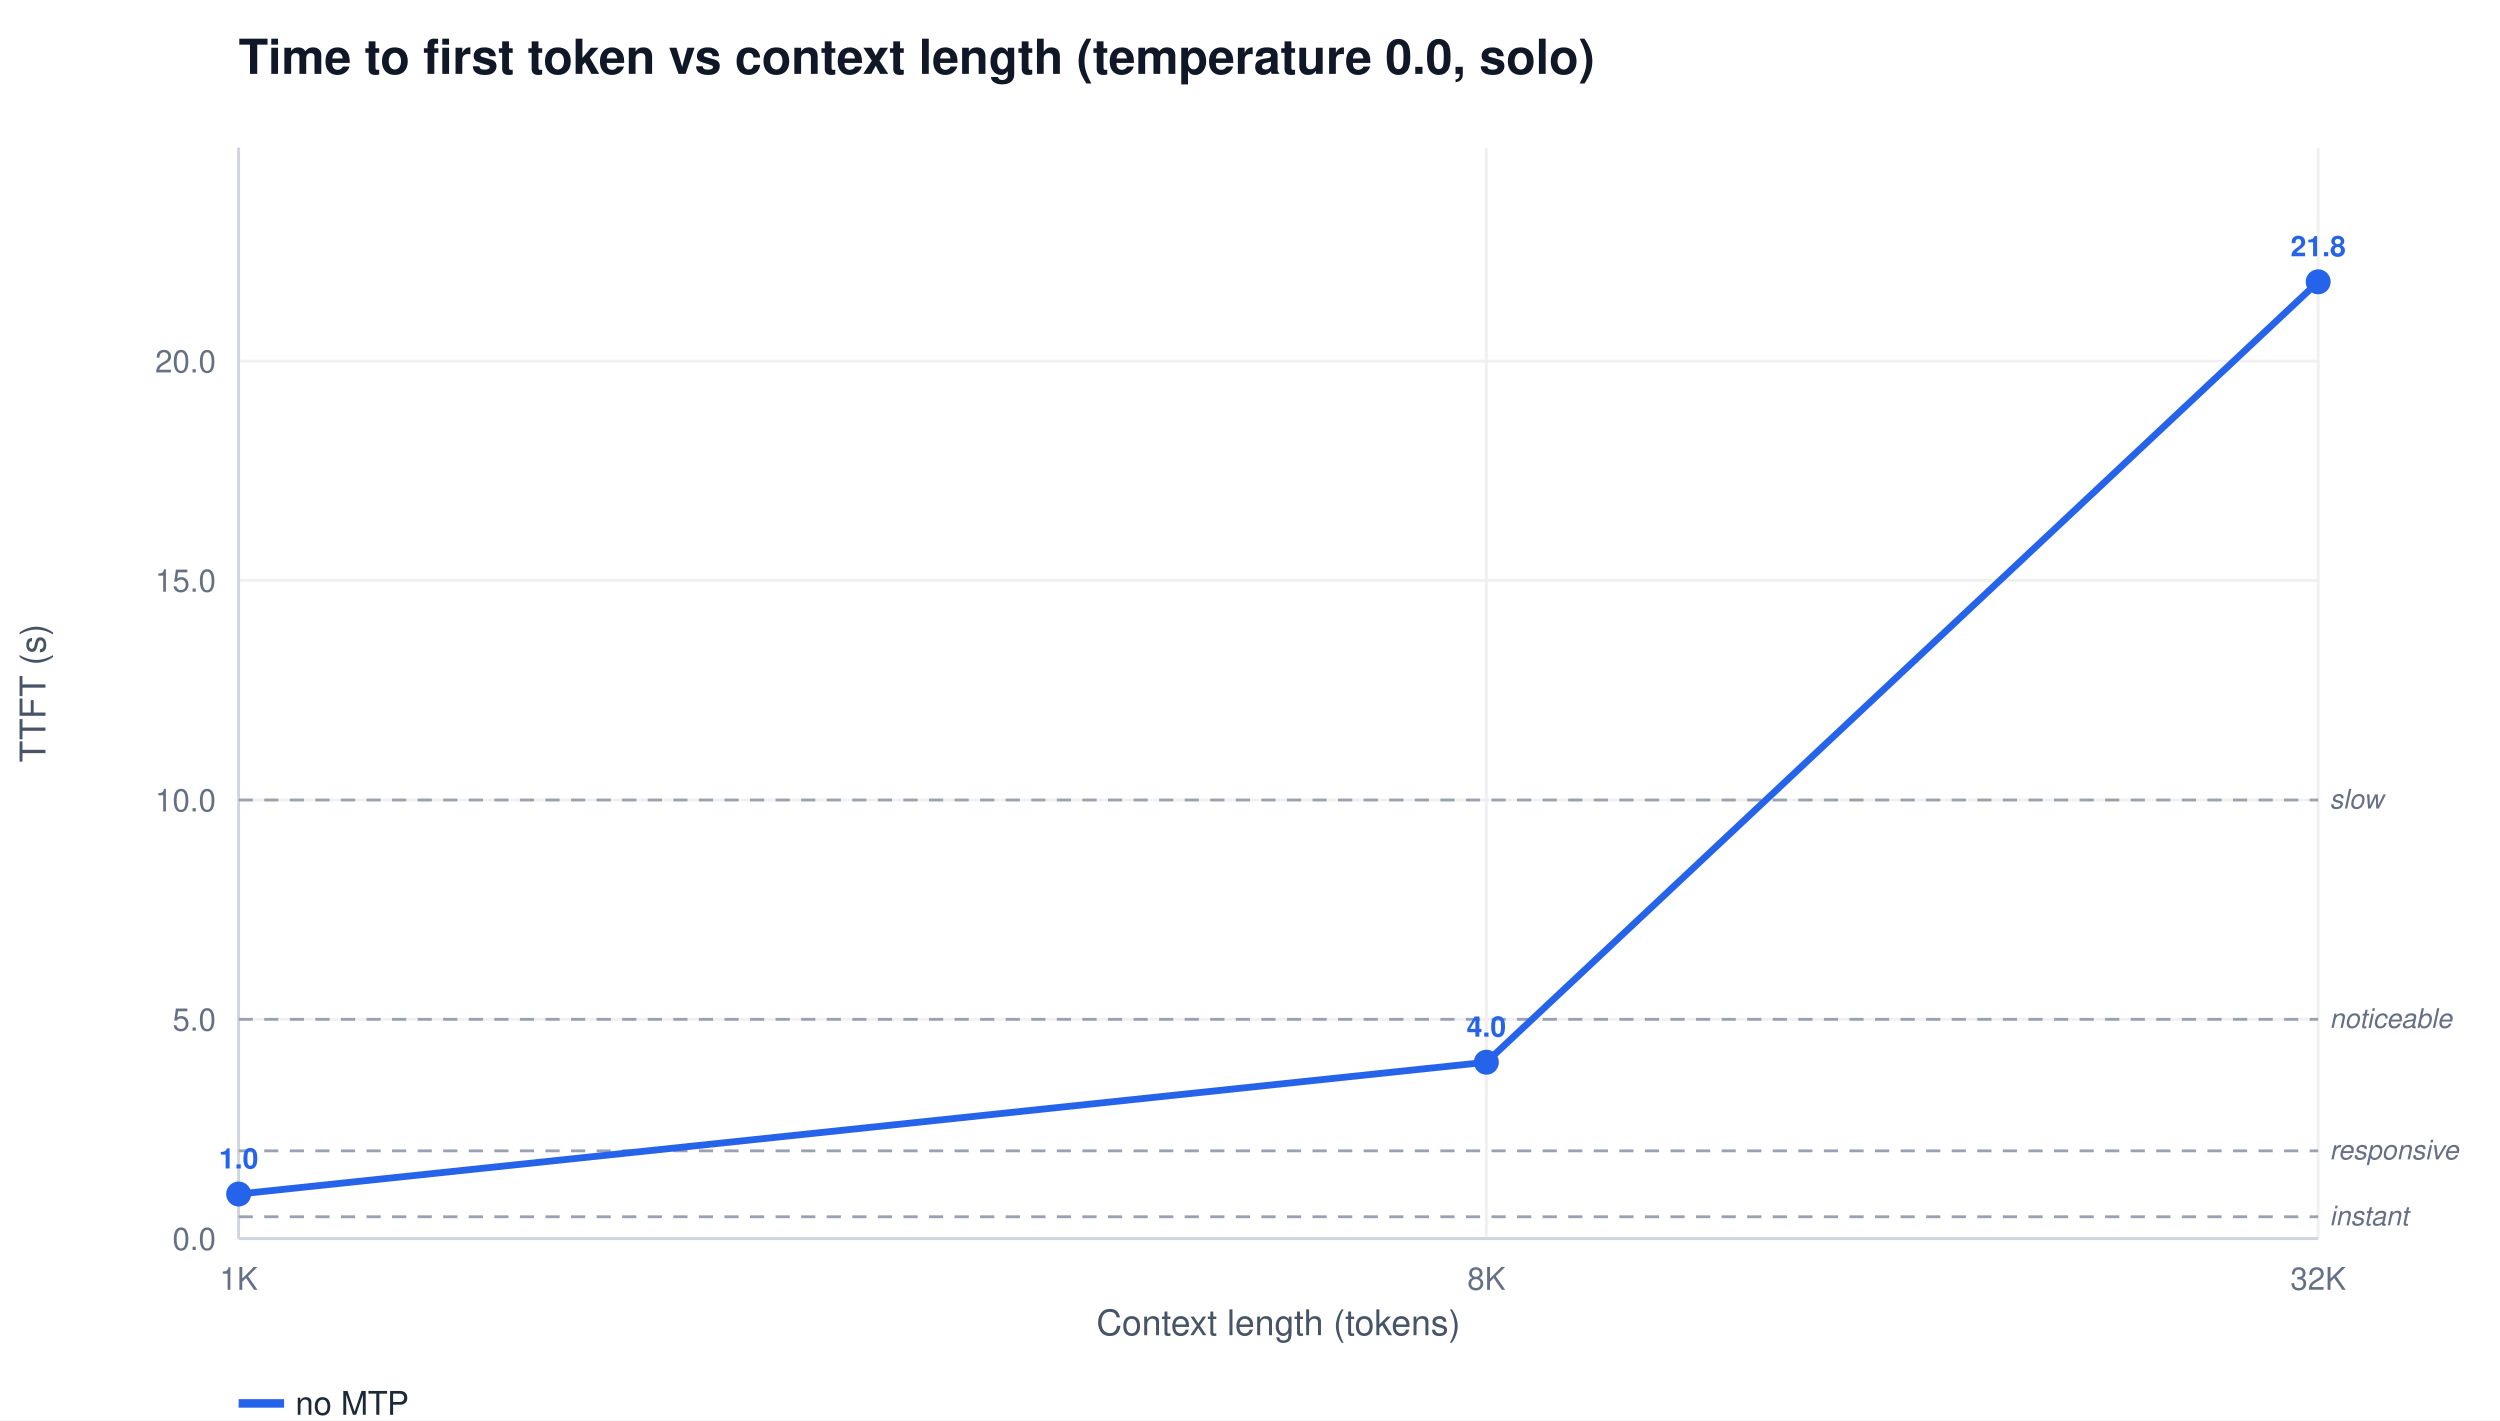
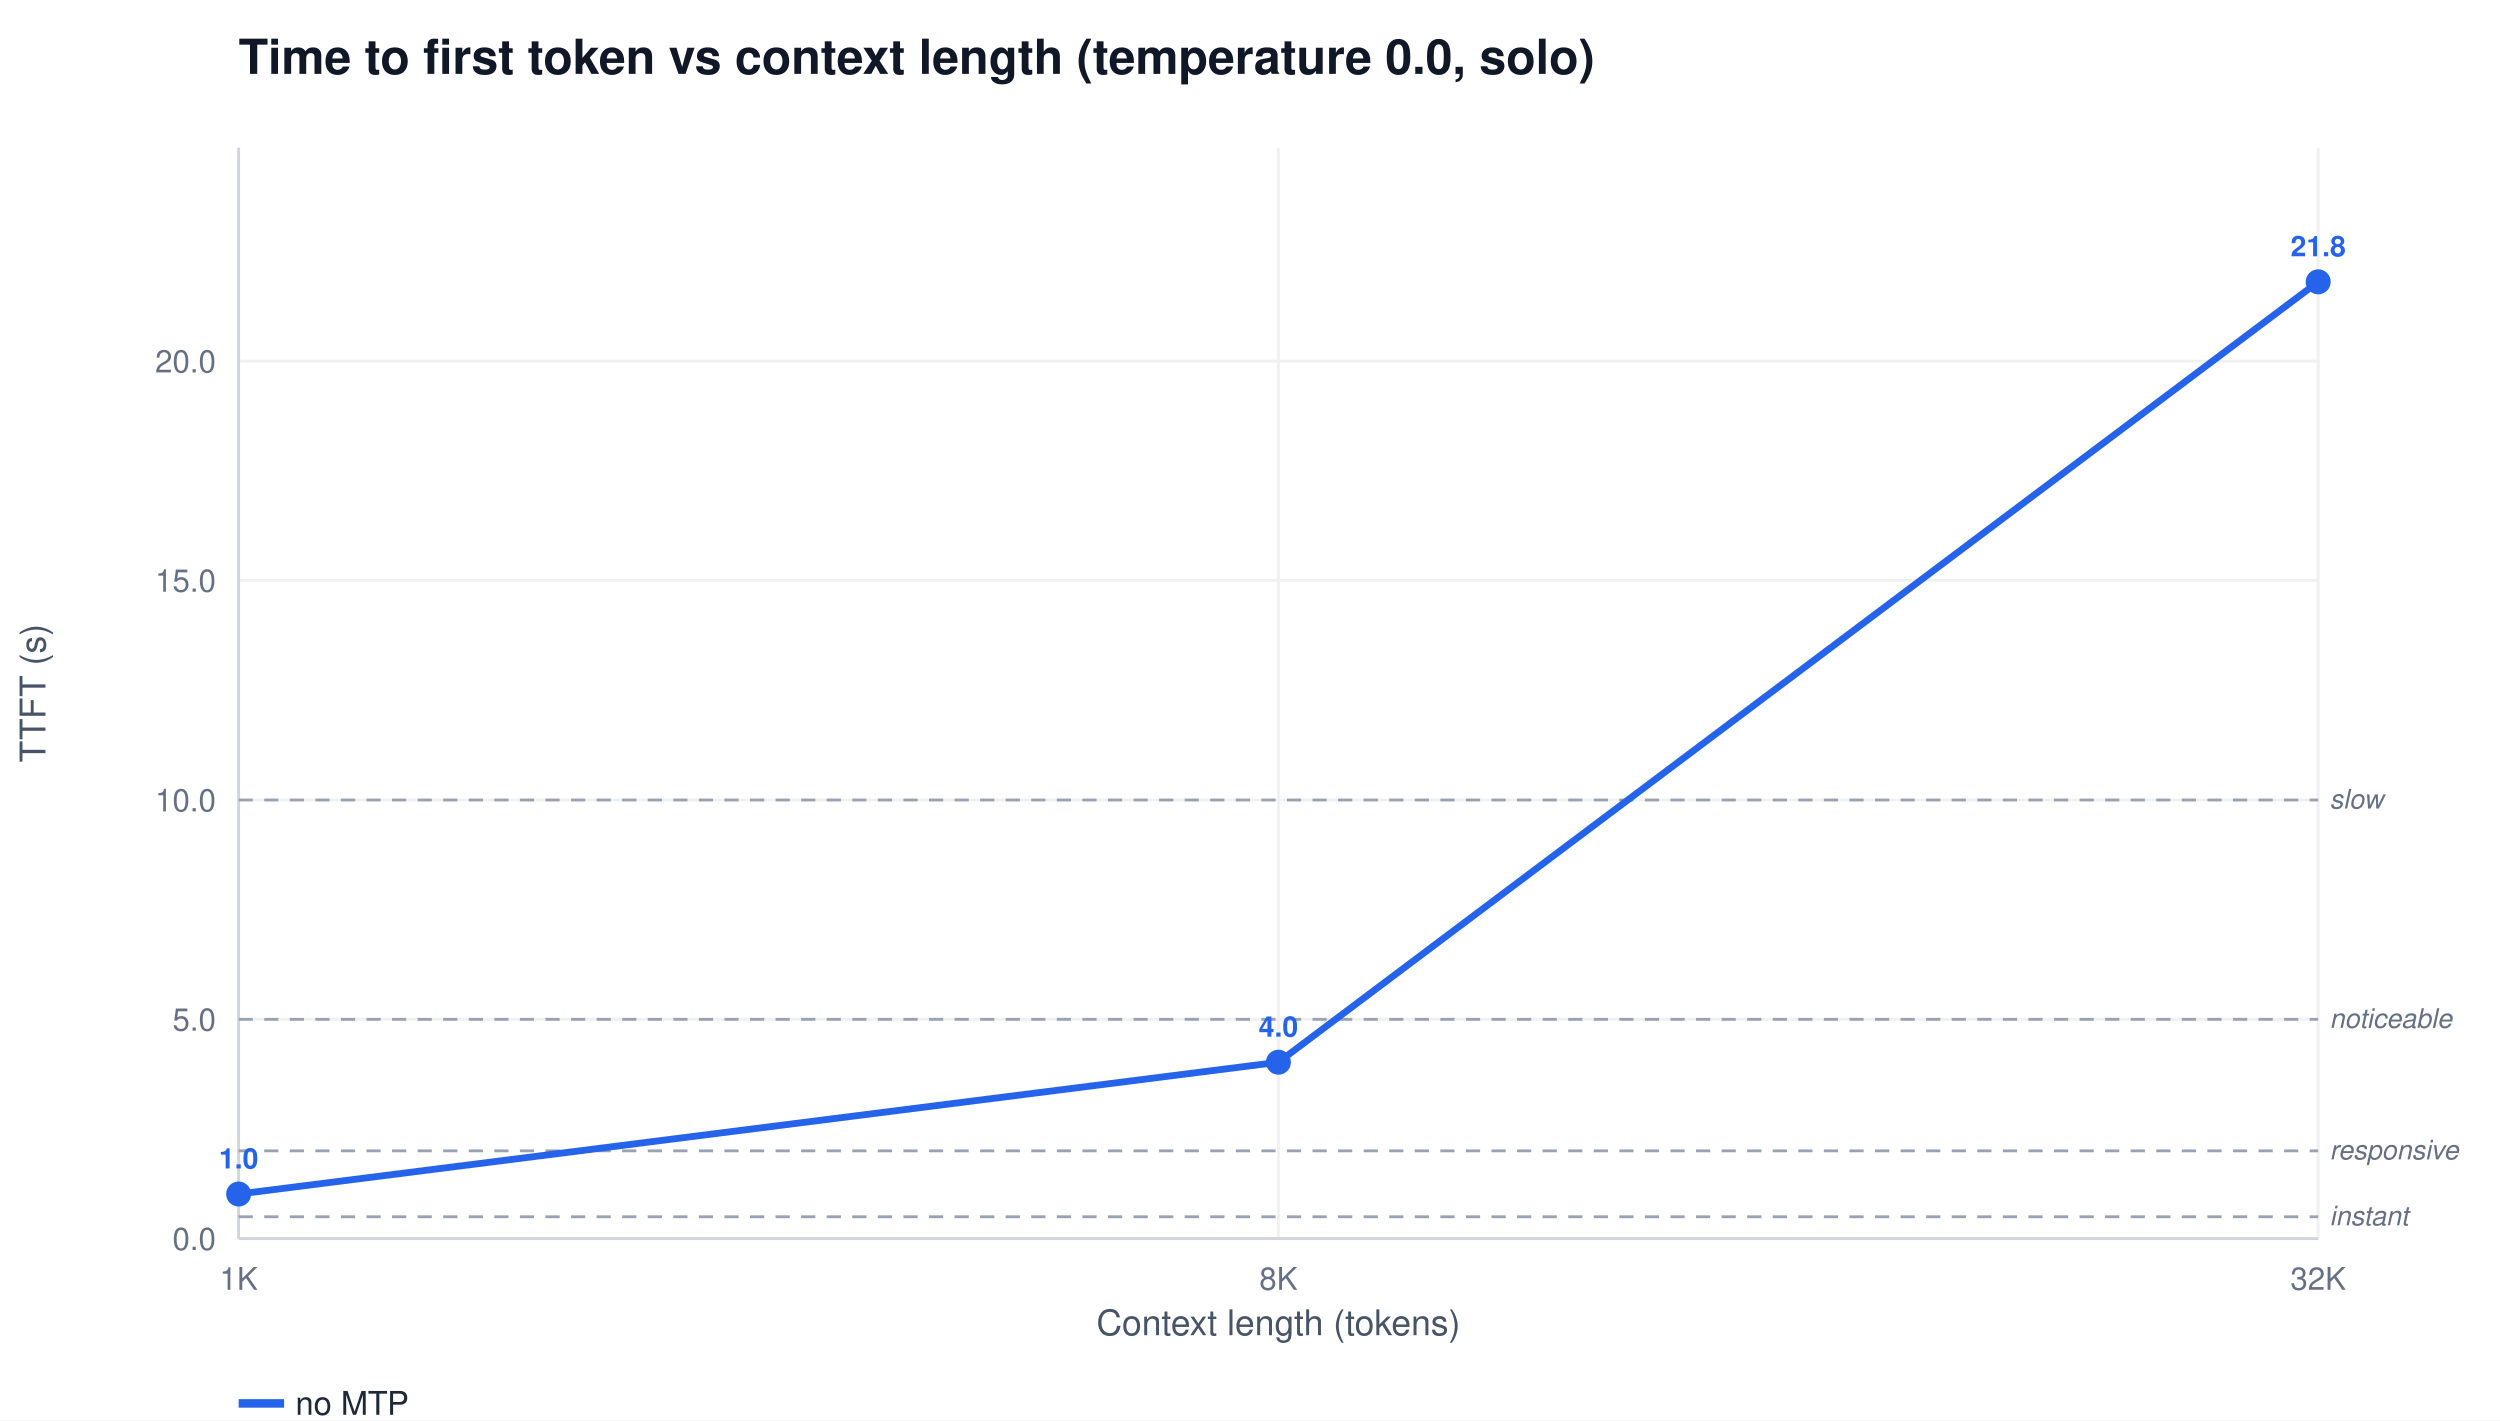
<svg xmlns="http://www.w3.org/2000/svg" width="880" height="500" viewBox="0 0 880 500" font-family="Segoe UI, Helvetica, Arial, sans-serif">
  <rect width="880" height="500" fill="#ffffff" />
  <text x="84" y="26" font-size="17" font-weight="600" fill="#101828">Time to first token vs context length (temperature 0.0, solo)</text>
  <line x1="84" y1="436.0" x2="816" y2="436.0" stroke="#f0f0f0" stroke-width="1" />
  <text x="76" y="440.0" font-size="11" fill="#667085" text-anchor="end">0.0</text>
  <line x1="84" y1="358.8" x2="816" y2="358.8" stroke="#f0f0f0" stroke-width="1" />
  <text x="76" y="362.8" font-size="11" fill="#667085" text-anchor="end">5.0</text>
  <line x1="84" y1="281.6" x2="816" y2="281.6" stroke="#f0f0f0" stroke-width="1" />
  <text x="76" y="285.6" font-size="11" fill="#667085" text-anchor="end">10.0</text>
  <line x1="84" y1="204.3" x2="816" y2="204.3" stroke="#f0f0f0" stroke-width="1" />
  <text x="76" y="208.3" font-size="11" fill="#667085" text-anchor="end">15.0</text>
  <line x1="84" y1="127.1" x2="816" y2="127.1" stroke="#f0f0f0" stroke-width="1" />
  <text x="76" y="131.1" font-size="11" fill="#667085" text-anchor="end">20.0</text>
  <line x1="84.0" y1="52" x2="84.0" y2="436" stroke="#f0f0f0" stroke-width="1" />
  <text x="84.0" y="454" font-size="11" fill="#667085" text-anchor="middle">1K</text>
-   <line x1="523.2" y1="52" x2="523.2" y2="436" stroke="#f0f0f0" stroke-width="1" />
-   <text x="523.2" y="454" font-size="11" fill="#667085" text-anchor="middle">8K</text>
+   <line x1="450.0" y1="52" x2="450.0" y2="436" stroke="#f0f0f0" stroke-width="1" />
+   <text x="450.0" y="454" font-size="11" fill="#667085" text-anchor="middle">8K</text>
  <line x1="816.0" y1="52" x2="816.0" y2="436" stroke="#f0f0f0" stroke-width="1" />
  <text x="816.0" y="454" font-size="11" fill="#667085" text-anchor="middle">32K</text>
  <line x1="84" y1="436" x2="816" y2="436" stroke="#d0d5dd" stroke-width="1" />
  <line x1="84" y1="52" x2="84" y2="436" stroke="#d0d5dd" stroke-width="1" />
  <line x1="84" y1="428.3" x2="816" y2="428.3" stroke="#98a2b3" stroke-width="1" stroke-dasharray="5 4" />
  <text x="820" y="431.3" font-size="9.5" fill="#667085" font-style="italic">instant</text>
  <line x1="84" y1="405.1" x2="816" y2="405.1" stroke="#98a2b3" stroke-width="1" stroke-dasharray="5 4" />
  <text x="820" y="408.1" font-size="9.5" fill="#667085" font-style="italic">responsive</text>
  <line x1="84" y1="358.8" x2="816" y2="358.8" stroke="#98a2b3" stroke-width="1" stroke-dasharray="5 4" />
  <text x="820" y="361.8" font-size="9.5" fill="#667085" font-style="italic">noticeable</text>
  <line x1="84" y1="281.6" x2="816" y2="281.6" stroke="#98a2b3" stroke-width="1" stroke-dasharray="5 4" />
  <text x="820" y="284.6" font-size="9.5" fill="#667085" font-style="italic">slow</text>
-   <polyline points="84.0,420.3 523.2,373.9 816.0,99.2" fill="none" stroke="#2563eb" stroke-width="2.4" />
+   <polyline points="84.0,420.3 450.0,373.9 816.0,99.2" fill="none" stroke="#2563eb" stroke-width="2.4" />
  <circle cx="84.0" cy="420.3" r="4.4" fill="#2563eb" />
-   <circle cx="523.2" cy="373.9" r="4.4" fill="#2563eb" />
+   <circle cx="450.0" cy="373.9" r="4.4" fill="#2563eb" />
  <circle cx="816.0" cy="99.2" r="4.4" fill="#2563eb" />
  <text x="84.0" y="411.3" font-size="10" fill="#2563eb" text-anchor="middle" font-weight="600">1.0</text>
-   <text x="523.2" y="364.9" font-size="10" fill="#2563eb" text-anchor="middle" font-weight="600">4.0</text>
+   <text x="450.0" y="364.9" font-size="10" fill="#2563eb" text-anchor="middle" font-weight="600">4.0</text>
  <text x="816.0" y="90.2" font-size="10" fill="#2563eb" text-anchor="middle" font-weight="600">21.8</text>
  <line x1="84" y1="494" x2="100" y2="494" stroke="#2563eb" stroke-width="3" />
  <text x="104" y="498" font-size="11.5" fill="#1d2939">no MTP</text>
  <text x="450" y="470" font-size="12.5" fill="#475467" text-anchor="middle">Context length (tokens)</text>
  <text x="16" y="244" font-size="12.5" fill="#475467" text-anchor="middle" transform="rotate(-90 16 244)">TTFT (s)</text>
</svg>
